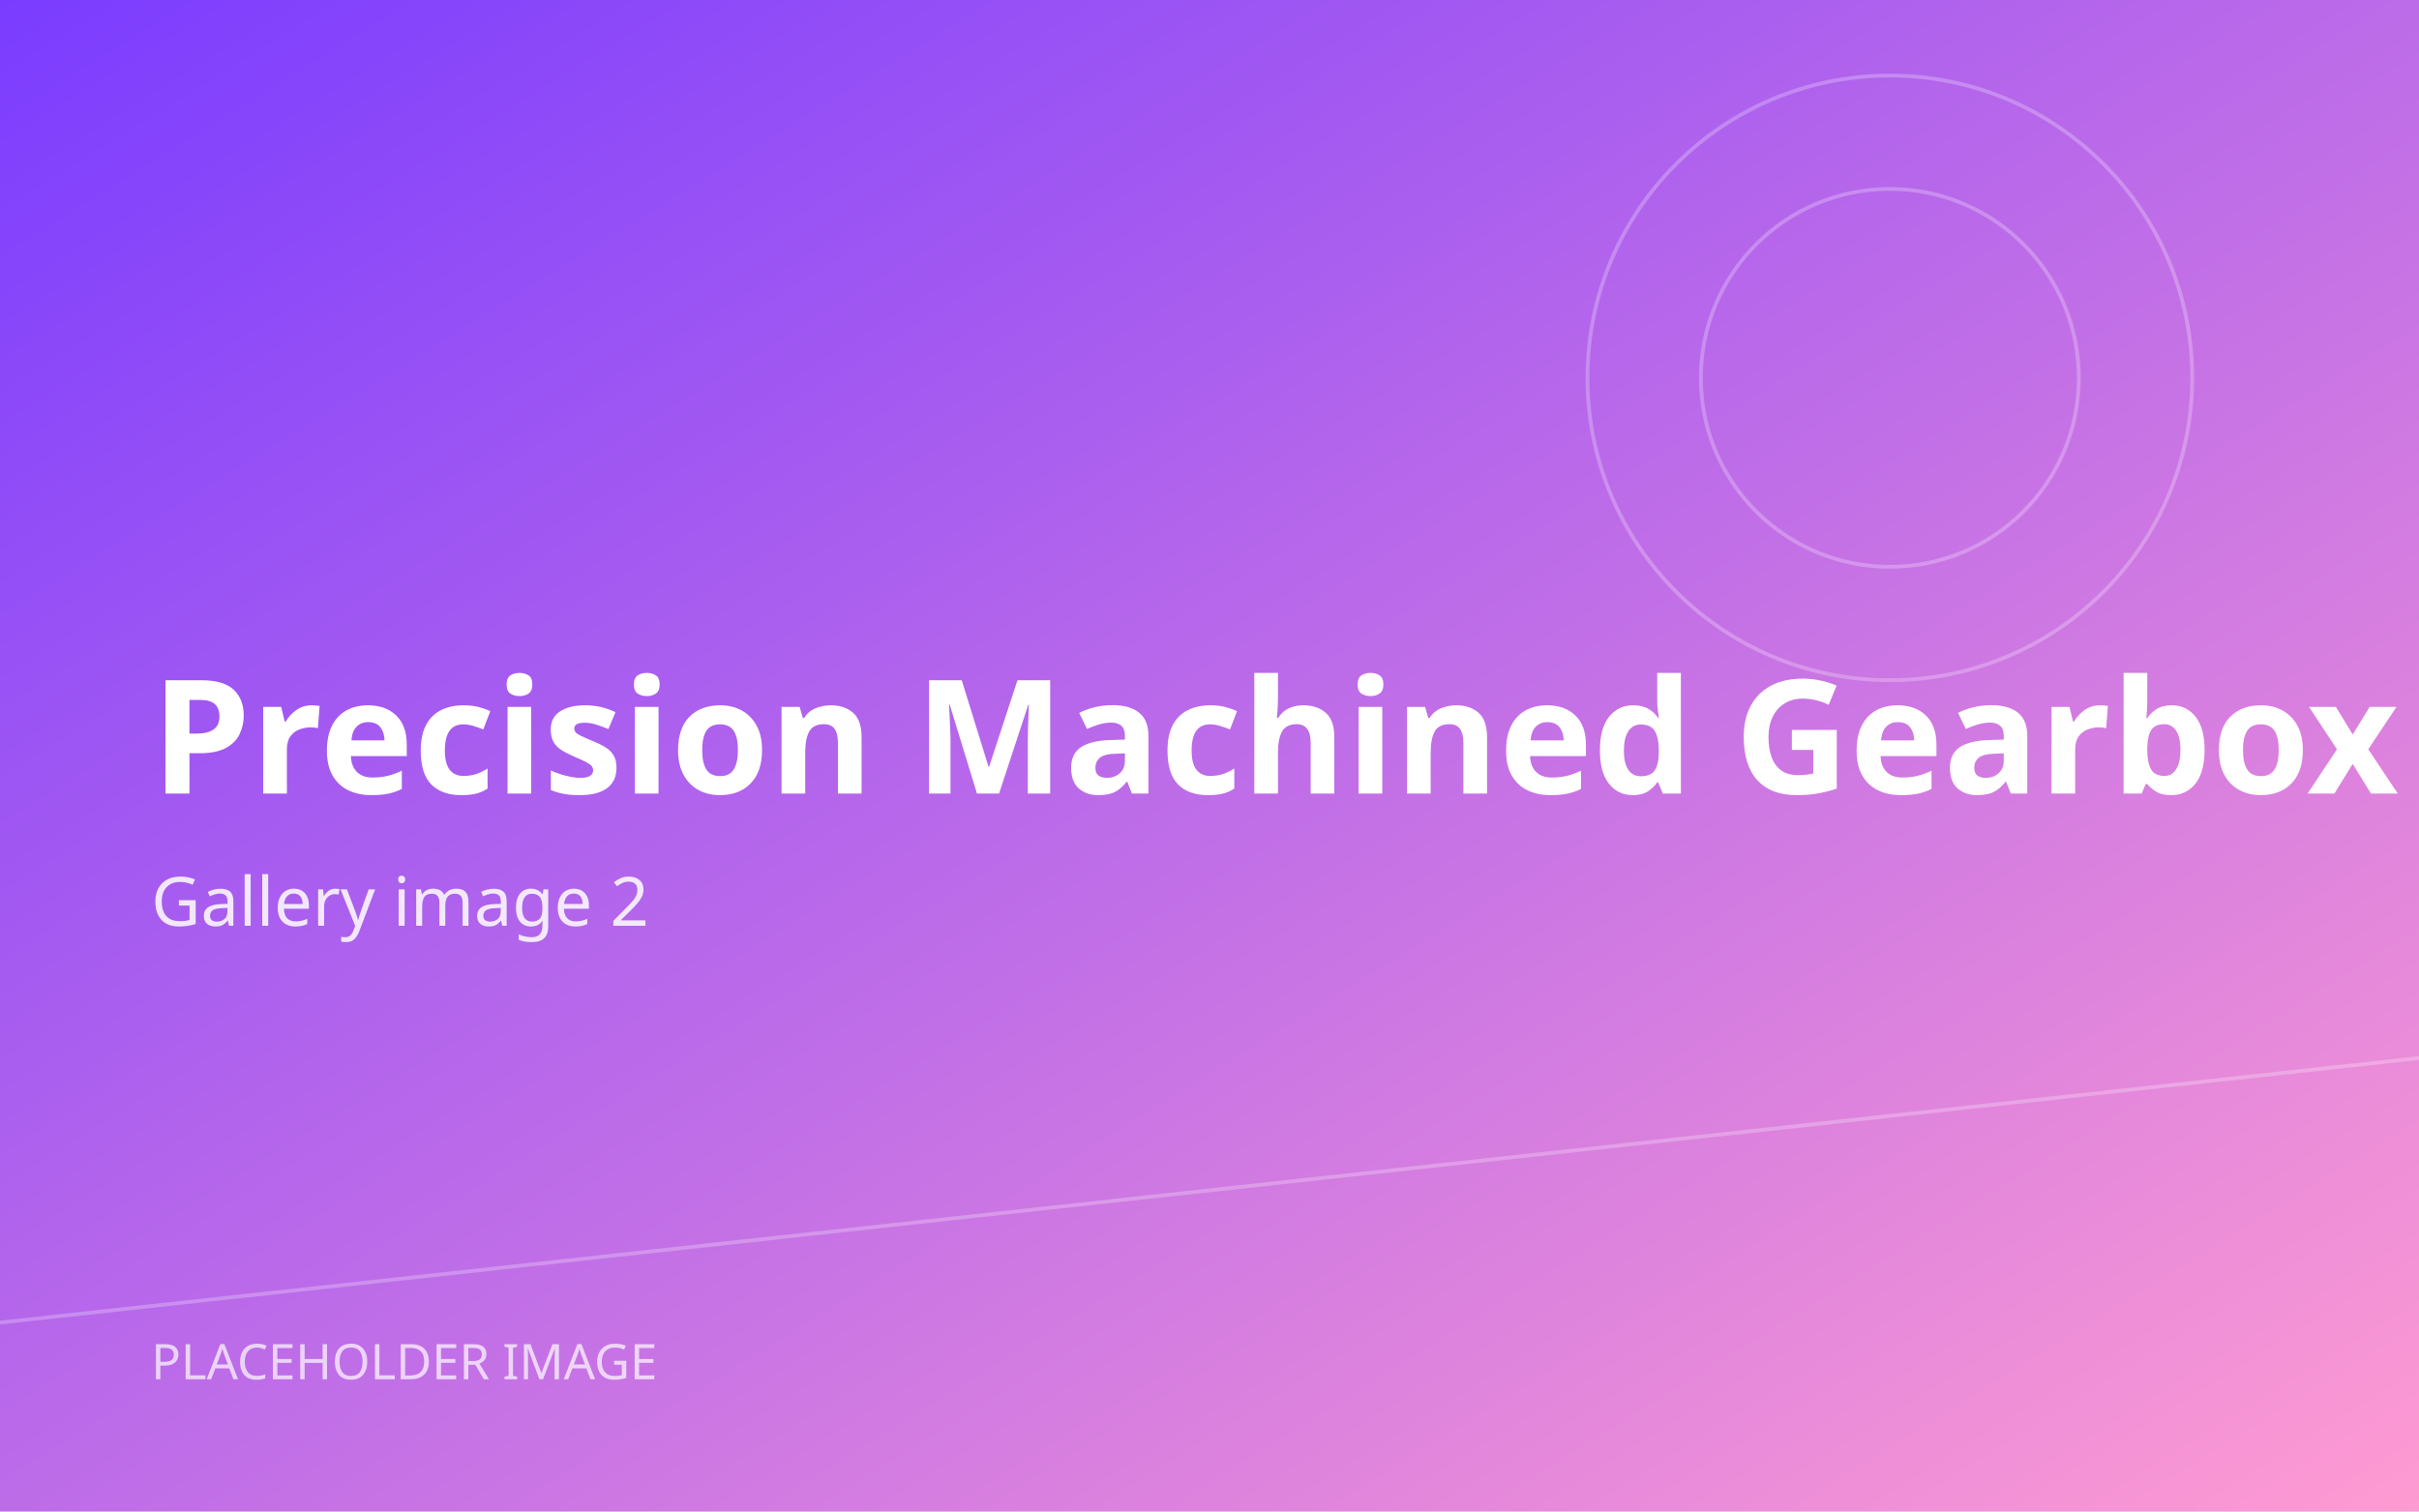
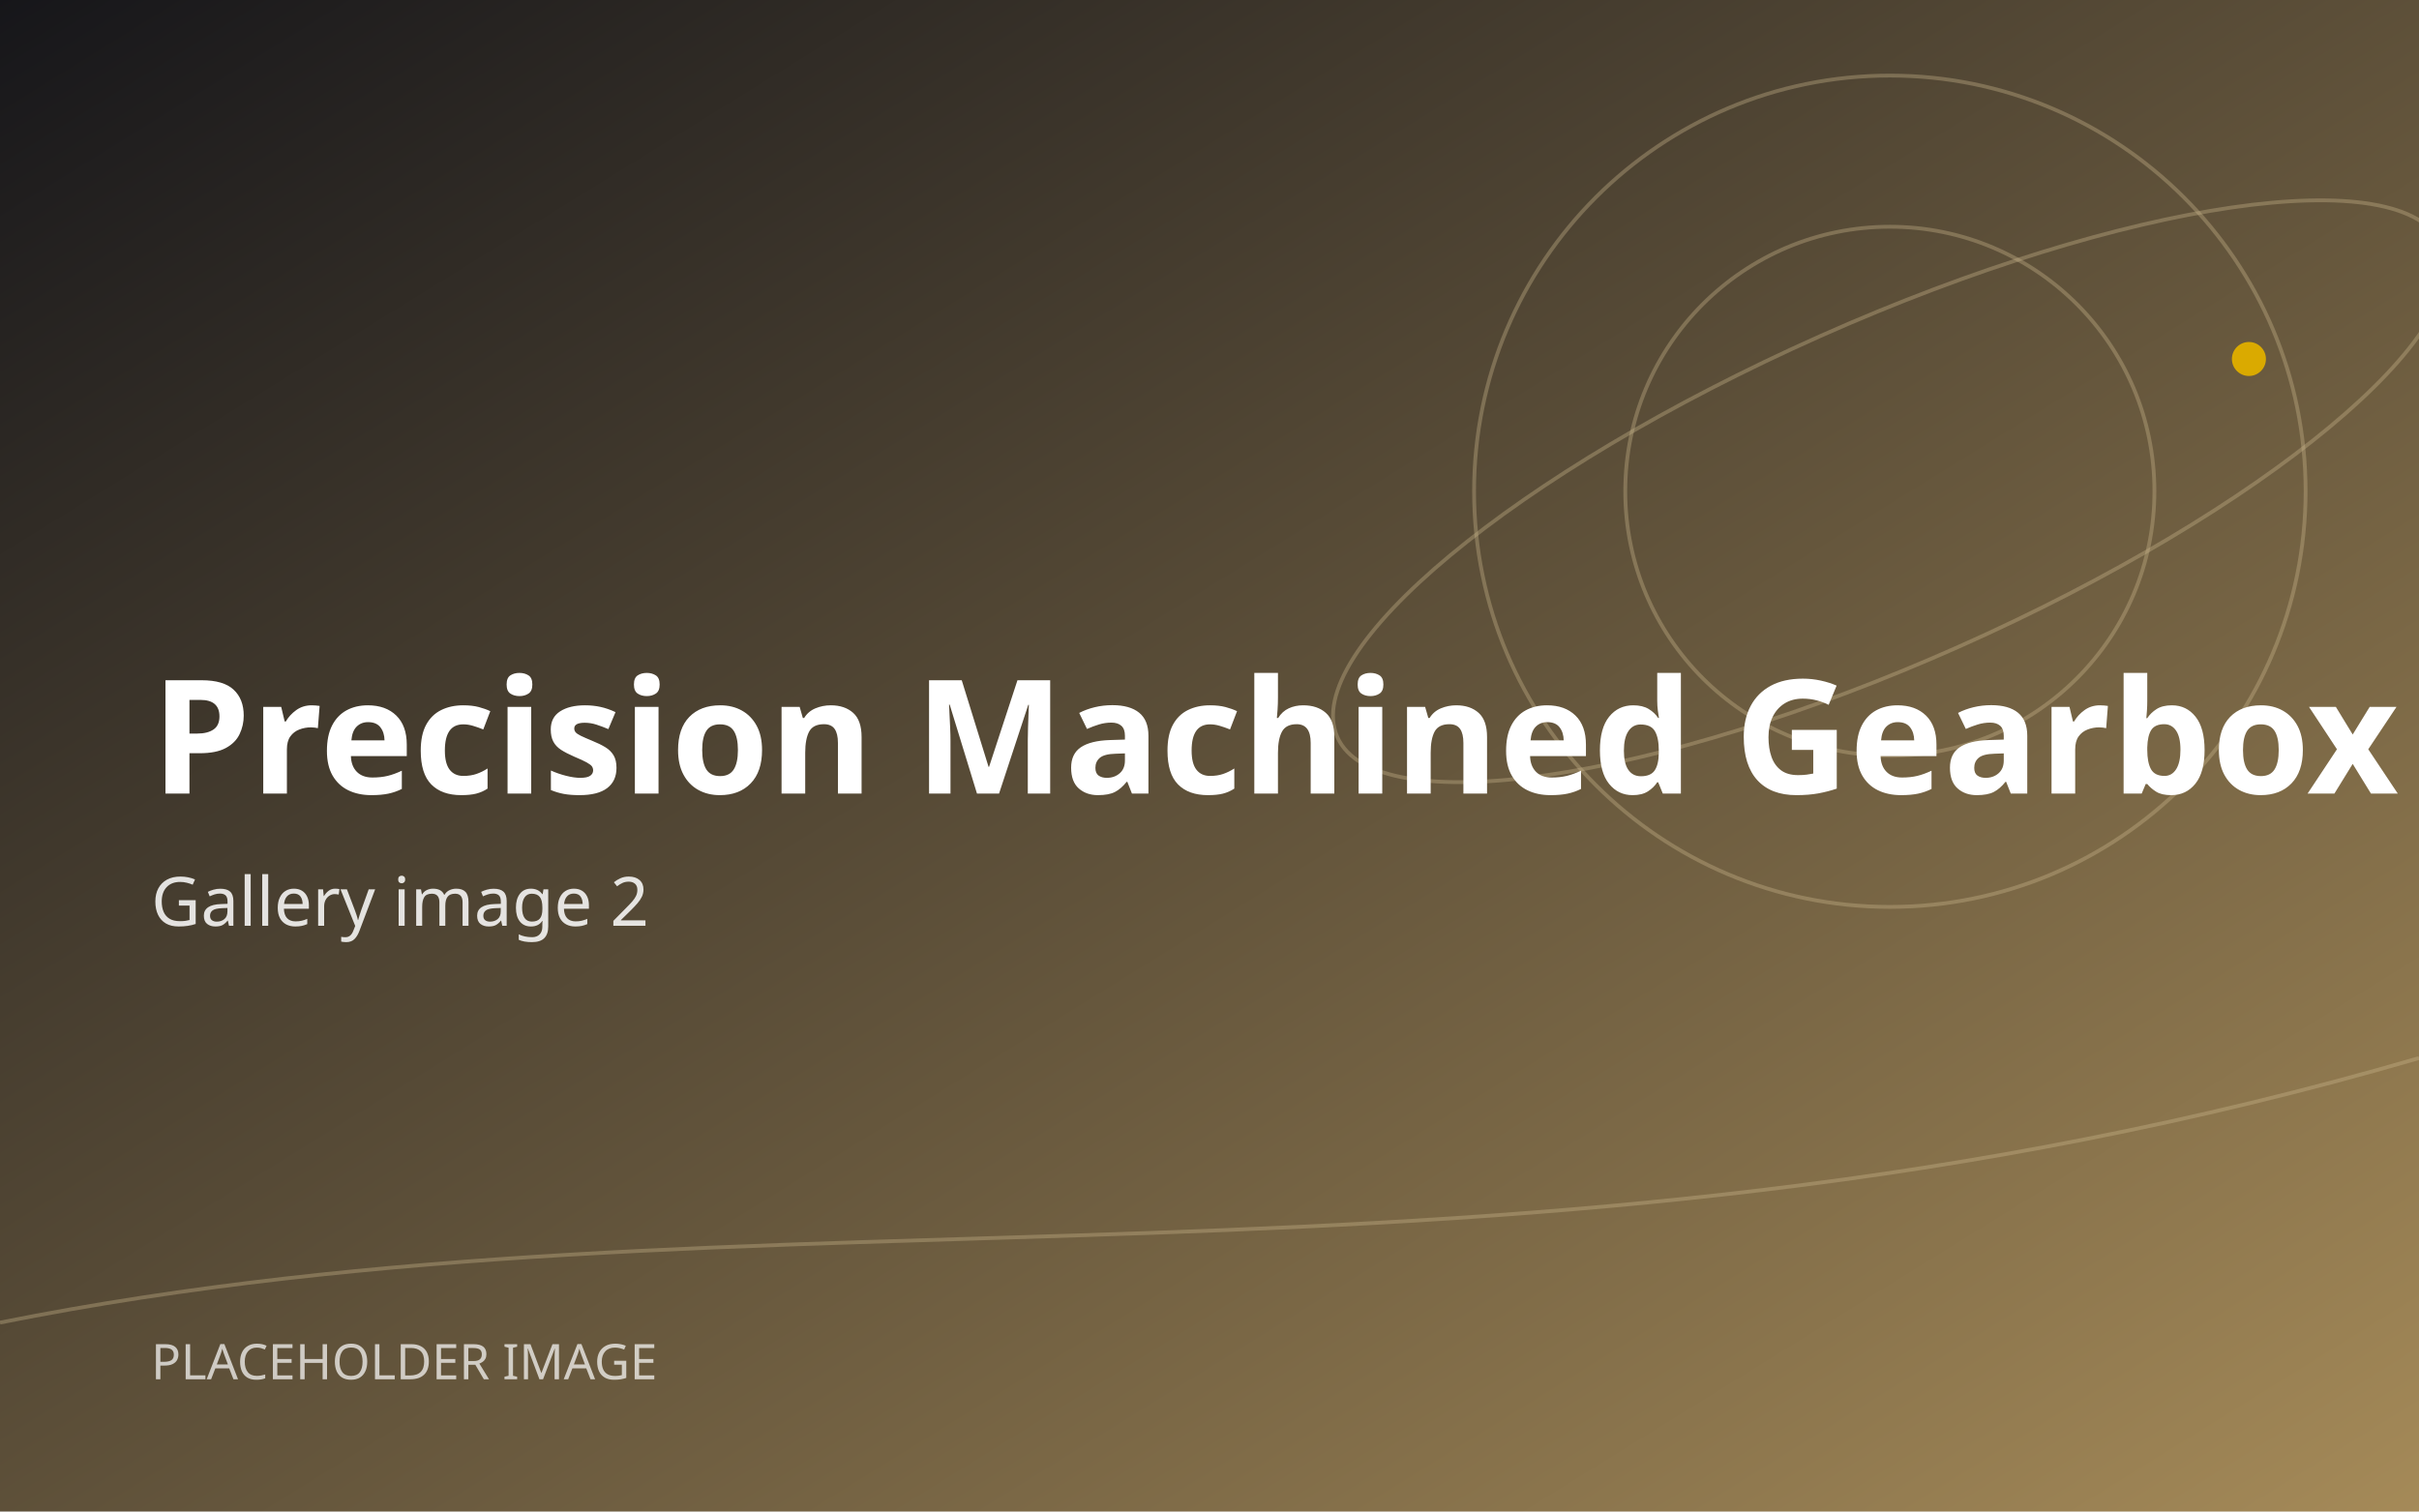
<svg xmlns="http://www.w3.org/2000/svg" viewBox="0 0 1280 800" width="1280" height="800">
  <defs>
    <linearGradient id="g" x1="0" y1="0" x2="1" y2="1">
-       <stop offset="0" stop-color="#7a3cff" />
-       <stop offset="1" stop-color="#ff9bd2" />
+       <stop offset="0" stop-color="#16161a" />
+       <stop offset="1" stop-color="#a58a58" />
    </linearGradient>
  </defs>
  <rect width="1280" height="800" fill="url(#g)" />
-   <g fill="none" stroke="#fff" stroke-opacity=".25" stroke-width="2">
-     <circle cx="1000" cy="200" r="160" />
-     <circle cx="1000" cy="200" r="100" />
-     <path d="M0 700 L1280 560" />
+   <g fill="none" stroke="#cfb991" stroke-opacity=".35" stroke-width="2">
+     <circle cx="1000" cy="260" r="220" />
+     <circle cx="1000" cy="260" r="140" />
+     <ellipse cx="1000" cy="260" rx="320" ry="90" transform="rotate(-24 1000 260)" />
+     <path d="M0 700 C 400 620 800 700 1280 560" />
  </g>
+   <circle cx="1190" cy="190" r="9" fill="#daaa00" />
  <text x="80" y="420" font-family="system-ui,sans-serif" font-size="84" font-weight="800" fill="#fff">Precision Machined Gearbox</text>
  <text x="80" y="490" font-family="system-ui,sans-serif" font-size="36" fill="#fff" fill-opacity=".85">Gallery image 2</text>
  <text x="80" y="730" font-family="system-ui,sans-serif" font-size="26" fill="#fff" fill-opacity=".7">PLACEHOLDER IMAGE</text>
</svg>
